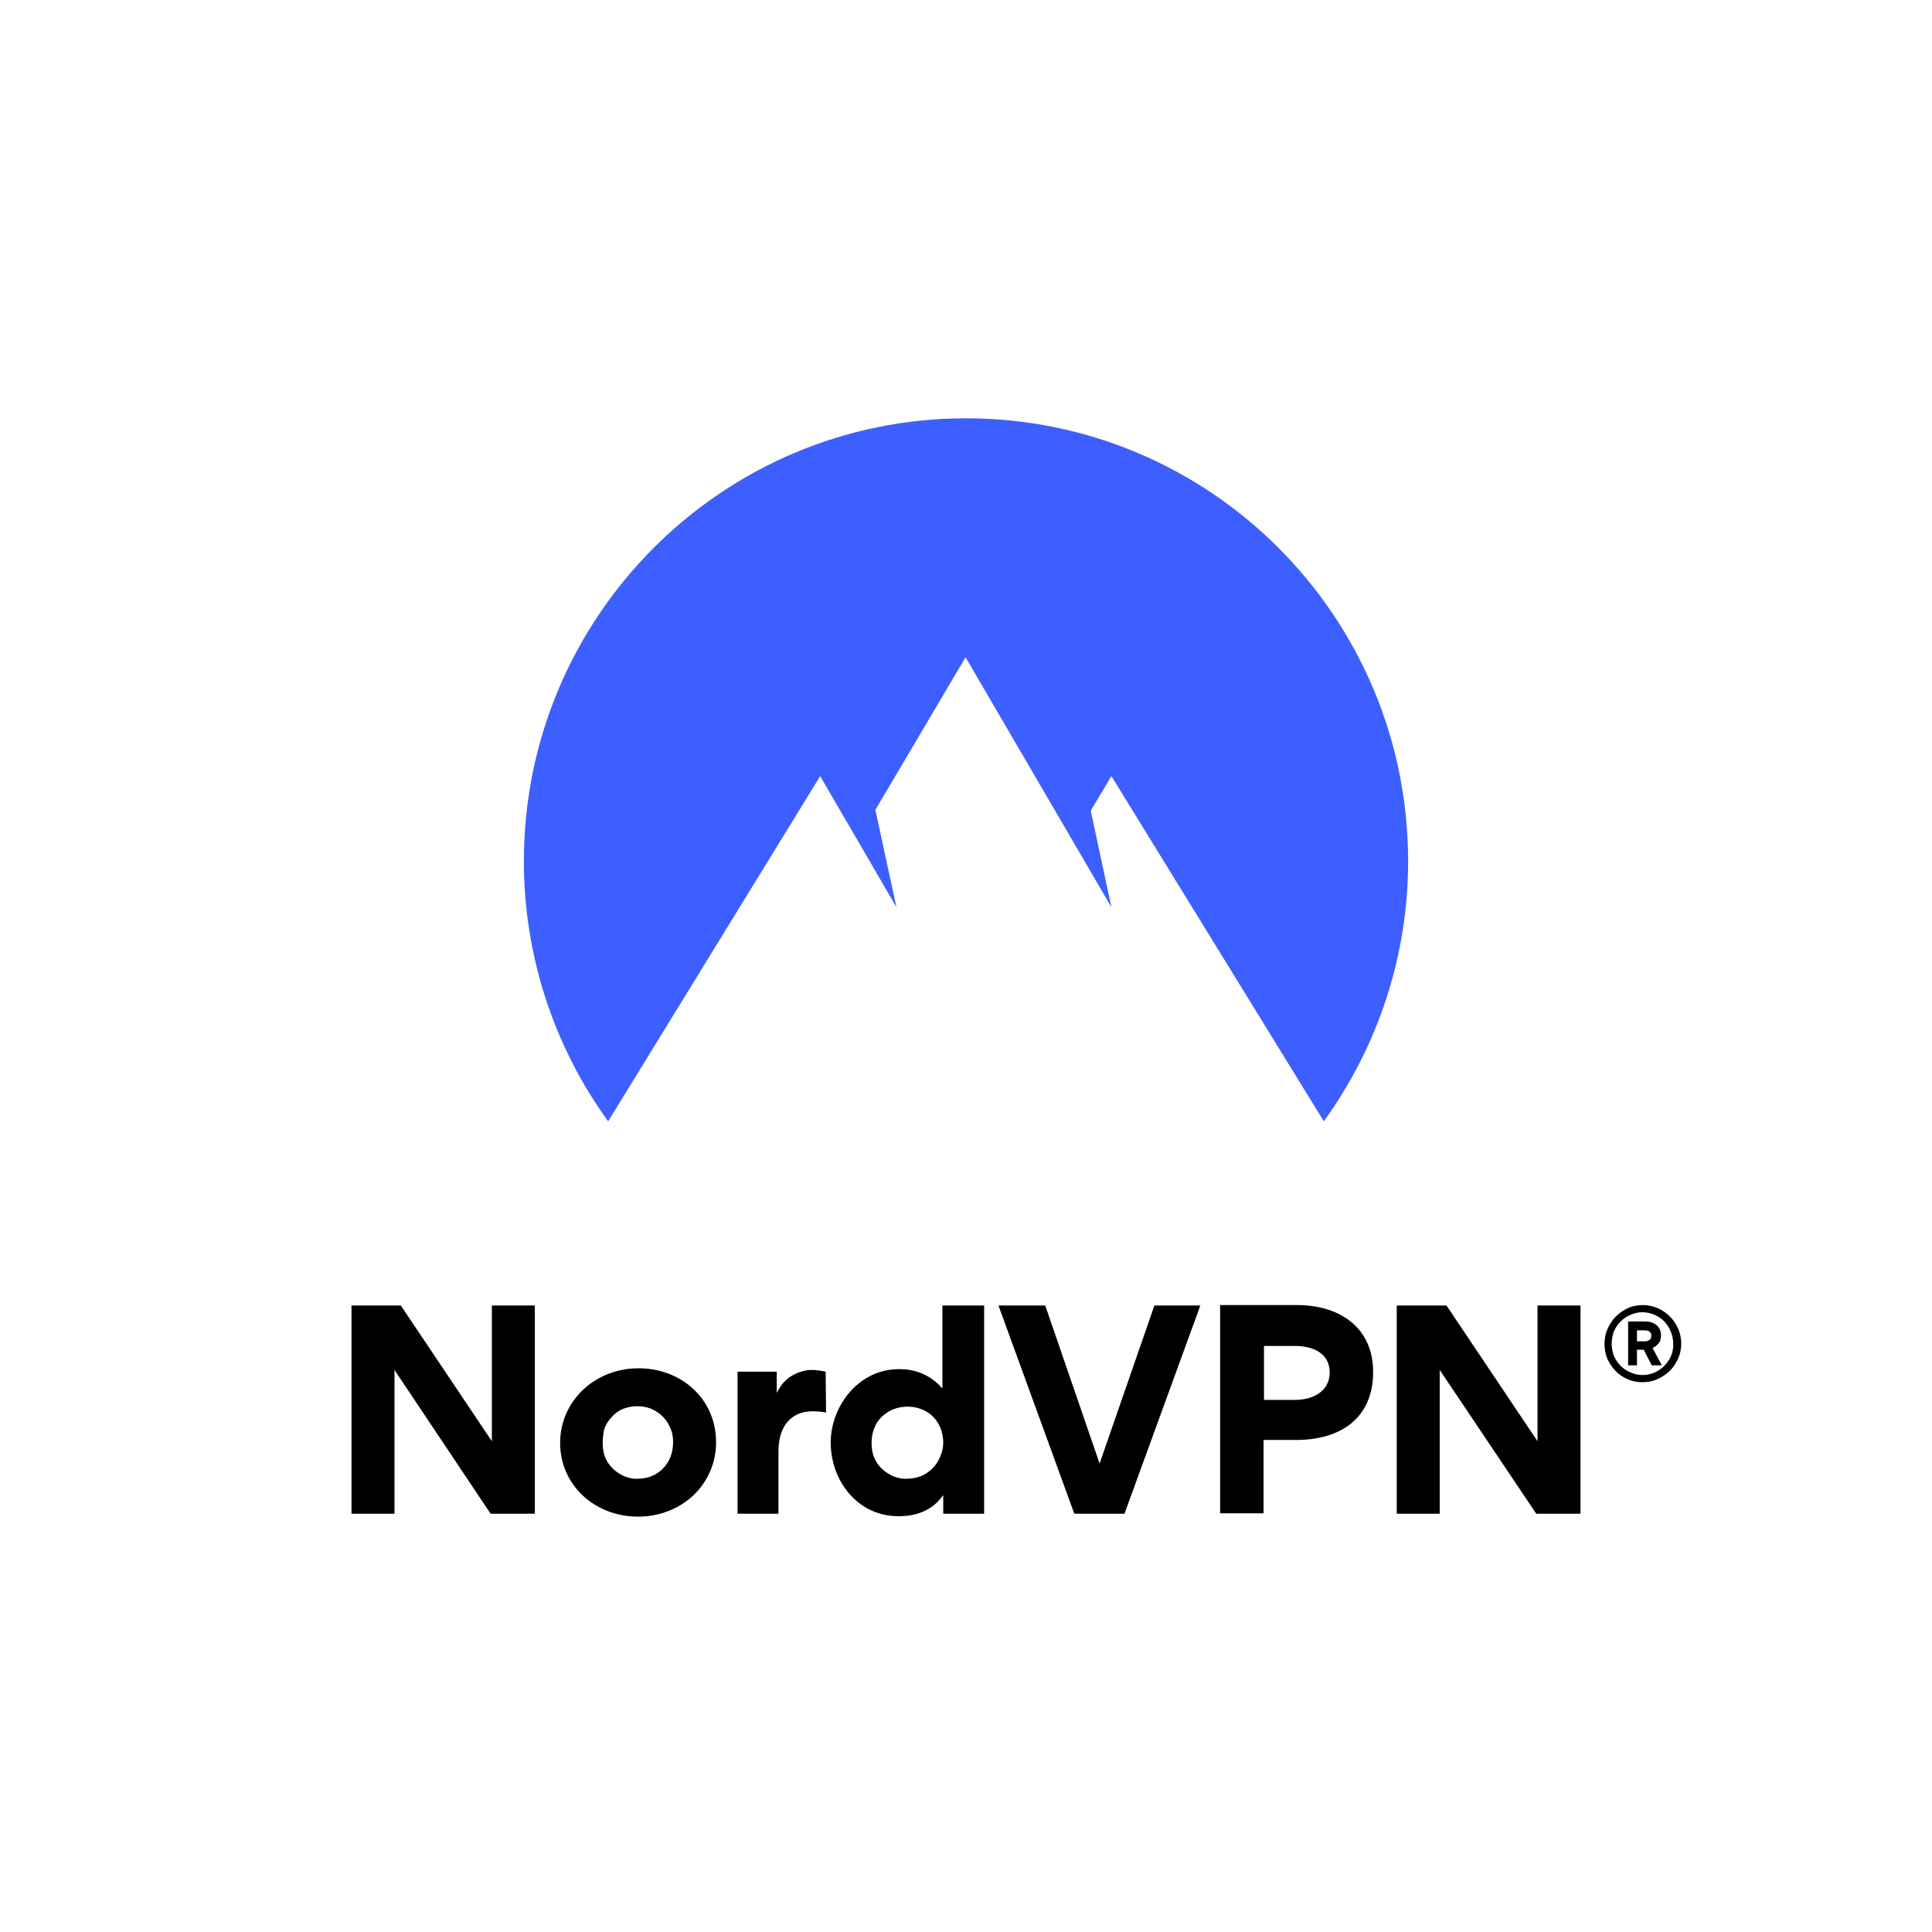
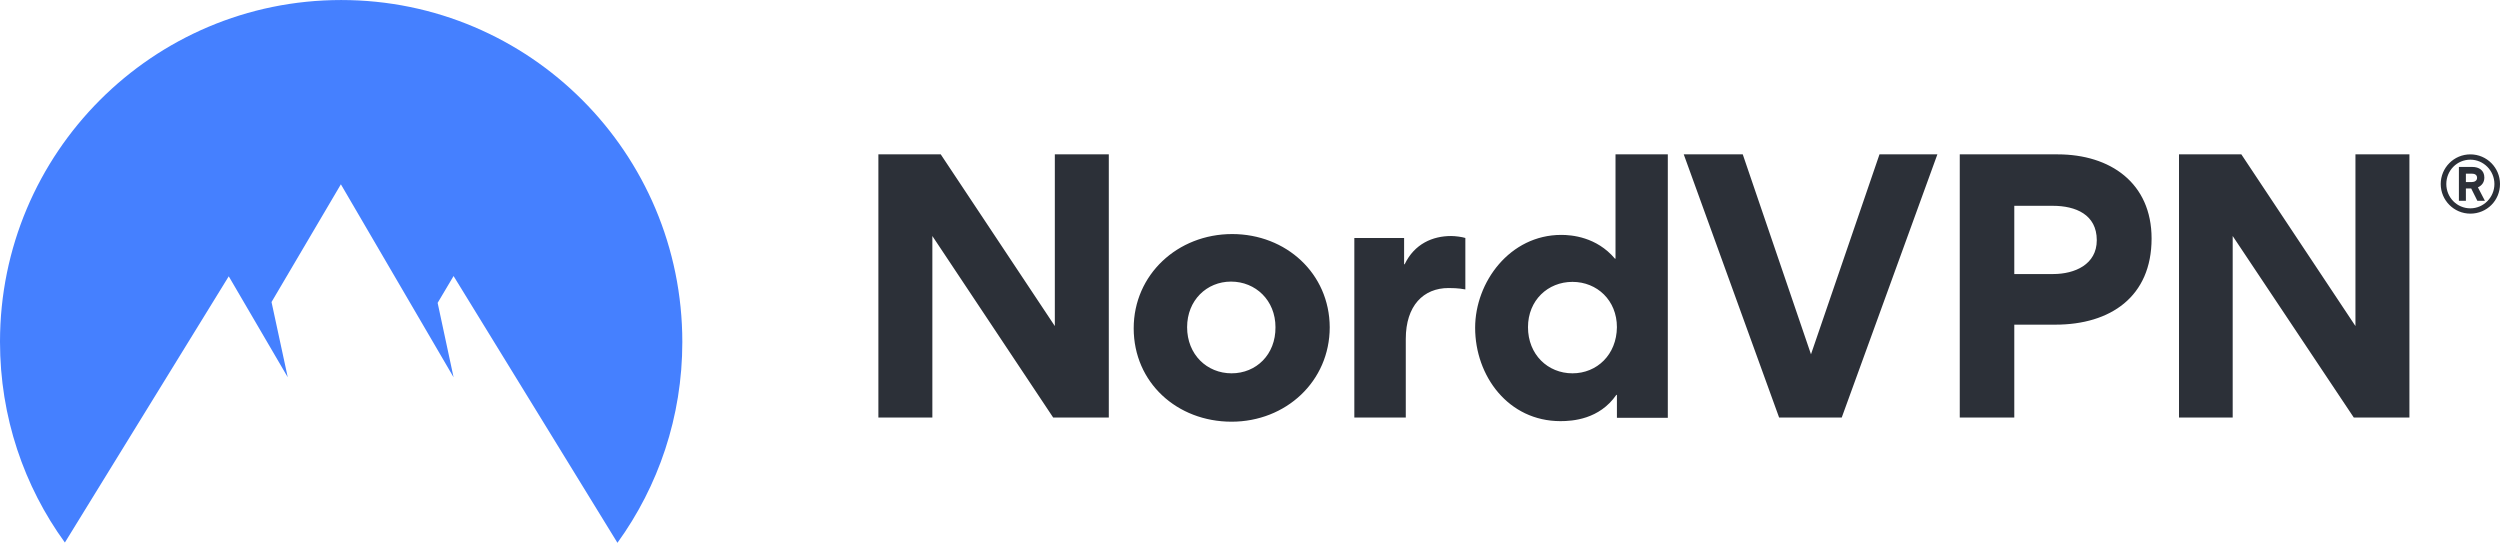
- <svg xmlns="http://www.w3.org/2000/svg" width="256" height="256" viewBox="0 0 458.4 458.4" role="img" aria-label="NordVPN">
-   <style type="text/css">
- 	.st0{fill:#3E5FFF;}
- </style>
-   <g transform="translate(0 15.95)">
-     <path class="st0" d="M144.3,250.1c-13-17.9-20-39.5-20-61.7c0-58,47-105.1,104.9-105.1s104.9,47,104.9,105.1c0,22.2-7,43.7-20,61.7   l-50.4-81.9l-4.9,8.2l4.9,22.9l-34.6-59.3l-21.4,36.2l5,23.1l-18.1-31.1L144.3,250.1z" />
-     <path d="M116.4,343.2h10.5v-49.4h-10.2V326l-21.6-32.2H83.4v49.4h10.2v-34.1L116.4,343.2z M132.9,326.4c0-10,8.3-17.7,18.6-17.7   c10.3,0,18.4,7.4,18.4,17.5c0,10.2-8.3,17.7-18.5,17.7S132.9,336.5,132.9,326.4z M143,326.3c0,1.1,0.1,2.2,0.5,3.3   c0.4,1.1,1,2,1.8,2.8c0.8,0.8,1.7,1.4,2.8,1.9c1,0.4,2.2,0.7,3.3,0.6c4.6,0,8.3-3.5,8.3-8.6c0-1.1-0.1-2.2-0.6-3.3   c-0.4-1-1-2-1.8-2.8s-1.7-1.4-2.8-1.9c-1-0.4-2.2-0.6-3.3-0.6c-1.1,0-2.2,0.2-3.3,0.6c-1,0.4-2,1.1-2.7,1.9   c-0.8,0.8-1.4,1.8-1.8,2.8C143.2,324,143,325.1,143,326.3L143,326.3z M195.9,309.5c-0.9-0.2-1.8-0.3-2.7-0.4   c-1.8-0.1-3.6,0.4-5.2,1.3c-1.6,0.9-2.8,2.3-3.6,4h-0.1v-4.9H175v33.7h9.7v-14.8c0-6.3,3.3-9.5,8.1-9.5c1.1,0,2.1,0.1,3.2,0.3   L195.9,309.5z M223.8,343.2v-4.3h-0.1c-3.2,4.6-8.3,4.9-10.5,4.9c-9.8,0-16.1-8.5-16.1-17.5c0-8.5,6.5-17.4,16.2-17.4   c1.9,0,3.8,0.3,5.6,1.1c1.8,0.8,3.3,1.9,4.6,3.4h0.1v-19.6h9.9v49.4L223.8,343.2z M223.8,326.3c0-1.1-0.2-2.2-0.6-3.3   c-0.4-1-1-2-1.8-2.8c-0.8-0.8-1.7-1.4-2.8-1.8c-1-0.4-2.1-0.6-3.3-0.6c-1.1,0-2.2,0.2-3.3,0.6c-1,0.4-2,1.1-2.8,1.8   c-0.8,0.8-1.4,1.7-1.8,2.8c-0.4,1-0.6,2.2-0.6,3.3c0,1.1,0.1,2.2,0.5,3.3c0.4,1.1,1,2,1.8,2.8c0.8,0.8,1.7,1.4,2.8,1.9   c1,0.4,2.2,0.7,3.3,0.6c1.1,0,2.2-0.2,3.3-0.6c1-0.4,2-1.1,2.8-1.9c0.8-0.8,1.4-1.8,1.8-2.8C223.6,328.5,223.8,327.4,223.8,326.3z    M254.9,343.2h11.9l18-49.4h-10.9l-13,37.5L248,293.8h-11.1L254.9,343.2z M325.8,309.6c0,10.9-7.7,16.1-18.2,16.1h-7.8v17.4h-10.3   v-49.4H308C318,293.8,325.8,299.1,325.8,309.6z M315.5,309.8c0-4.8-4.1-6.4-8.3-6.4h-7.3v12.8h7.4   C311.2,316.2,315.4,314.4,315.5,309.8L315.5,309.8z M364.5,343.2H375v-49.4h-10.2V326l-21.6-32.2h-11.8v49.4h10.2v-34.1   L364.5,343.2z" />
-     <path d="M380.7,302.9c0-1.2,0.2-2.4,0.7-3.5c0.5-1.1,1.1-2.1,2-3c0.8-0.8,1.8-1.5,2.9-2c1.1-0.5,2.3-0.7,3.5-0.7   c2.4,0,4.7,1,6.4,2.7c1.7,1.7,2.7,4,2.7,6.4c0,1.2-0.2,2.4-0.7,3.5c-0.5,1.1-1.1,2.1-2,3c-0.8,0.8-1.9,1.5-3,2   c-1.1,0.5-2.3,0.7-3.5,0.7c-1.2,0-2.4-0.2-3.5-0.7c-1.1-0.5-2.1-1.1-2.9-2c-0.8-0.8-1.5-1.9-2-3   C380.9,305.3,380.7,304.1,380.7,302.9L380.7,302.9z M382.4,302.9c0,1,0.2,1.9,0.5,2.8c0.4,0.9,0.9,1.7,1.6,2.4   c0.7,0.7,1.5,1.2,2.4,1.6c0.9,0.4,1.9,0.6,2.8,0.6c2,0,3.8-0.8,5.2-2.2c1.4-1.4,2.2-3.3,2.1-5.2c0-2-0.8-3.9-2.1-5.3   c-1.4-1.4-3.3-2.2-5.2-2.2c-1,0-1.9,0.2-2.8,0.6c-0.9,0.4-1.7,0.9-2.4,1.6c-0.7,0.7-1.2,1.5-1.6,2.4   C382.6,300.9,382.4,301.9,382.4,302.9z M388.4,308h-2.1v-10.4h4.1c2,0,3.7,1.1,3.7,3.3c0,0.6-0.1,1.3-0.5,1.8   c-0.4,0.5-0.9,0.9-1.5,1.2l2.2,4.1h-2.4l-1.9-3.7h-1.6V308z M390.2,299.7h-1.8v2.6h1.8c0.8,0,1.6-0.3,1.6-1.3   C391.9,300,391,299.7,390.2,299.7L390.2,299.7z" />
-   </g>
+ <svg xmlns="http://www.w3.org/2000/svg" width="512" height="111.16">
+   <path d="M499.86 37.684c0-3.322 2.692-6.07 6.07-6.07s6.071 2.748 6.071 6.07c0 3.379-2.691 6.07-6.07 6.07s-6.071-2.748-6.071-6.07zm1.145 0c0 2.749 2.177 4.983 4.926 4.983 2.691 0 4.925-2.234 4.925-4.983 0-2.749-2.234-4.983-4.925-4.983-2.75 0-4.926 2.234-4.926 4.983zm4.01 3.436h-1.432v-6.93h2.749c1.374 0 2.462.688 2.462 2.177 0 1.03-.573 1.66-1.317 2.004l1.432 2.75h-1.546l-1.26-2.52h-1.089zm1.202-5.555h-1.203v1.718h1.203c.516 0 1.088-.23 1.088-.86 0-.686-.572-.858-1.088-.858zm-290.53 49.94-24.74-37.17v37.17h-11.054V31.613h12.771l23.366 35.164V31.613h11.053v53.892zm36.653-37.57c-11.168 0-20.159 8.304-20.159 19.3 0 11.11 8.877 19.128 20.045 19.128 11.111 0 20.102-8.247 20.102-19.358-.057-10.996-8.934-19.071-19.987-19.071zm-.114 28.52c-5.04 0-9.106-3.836-9.106-9.449 0-5.498 4.009-9.335 8.991-9.335 5.04 0 9.106 3.837 9.106 9.335.057 5.613-3.952 9.45-8.991 9.45zm47.878-27.718v10.538c-1.432-.286-2.979-.286-3.437-.286-5.154 0-8.762 3.608-8.762 10.423v16.093h-10.538V48.737h10.194v5.383h.114c2.005-4.18 5.728-5.784 9.507-5.784.86 0 2.177.171 2.921.4zm30.754-17.124v21.362h-.115c-3.78-4.467-8.877-4.868-10.996-4.868-10.538 0-17.639 9.679-17.639 19.014 0 9.908 6.815 19.128 17.468 19.128 2.463 0 7.96-.344 11.454-5.384h.115v4.697h10.423v-53.95zm-8.82 44.843c-5.04 0-9.106-3.837-9.106-9.45 0-5.498 4.066-9.278 9.106-9.278s9.106 3.78 9.106 9.278c-.057 5.613-4.066 9.45-9.106 9.45zm42.323 9.049-19.53-53.892h12.085l13.974 40.949 14.03-40.95h11.856l-19.587 53.893zm57.042-53.892h-20.045v53.892h11.168V66.49h8.419c11.282 0 19.7-5.727 19.7-17.64 0-11.396-8.475-17.237-19.242-17.237zm-.916 24.512h-7.961V42.15h7.903c4.64 0 8.992 1.775 8.992 7.044 0 4.983-4.525 6.93-8.934 6.93zm61.566 29.38-24.798-37.17v37.17h-10.996V31.613h12.77l23.367 35.164V31.613h11.053v53.892z" fill="#2c3038" />
+   <path d="M13.287 111.11C4.926 99.599 0 85.395 0 69.99 0 31.332 31.27.005 69.87.005c38.6 0 69.87 31.327 69.87 70.042 0 15.349-4.925 29.552-13.287 41.12L92.892 56.531l-3.264 5.498 3.264 15.234-23.08-39.517-14.203 24.111 3.322 15.406-12.084-20.675z" fill="#4580ff" />
</svg>
